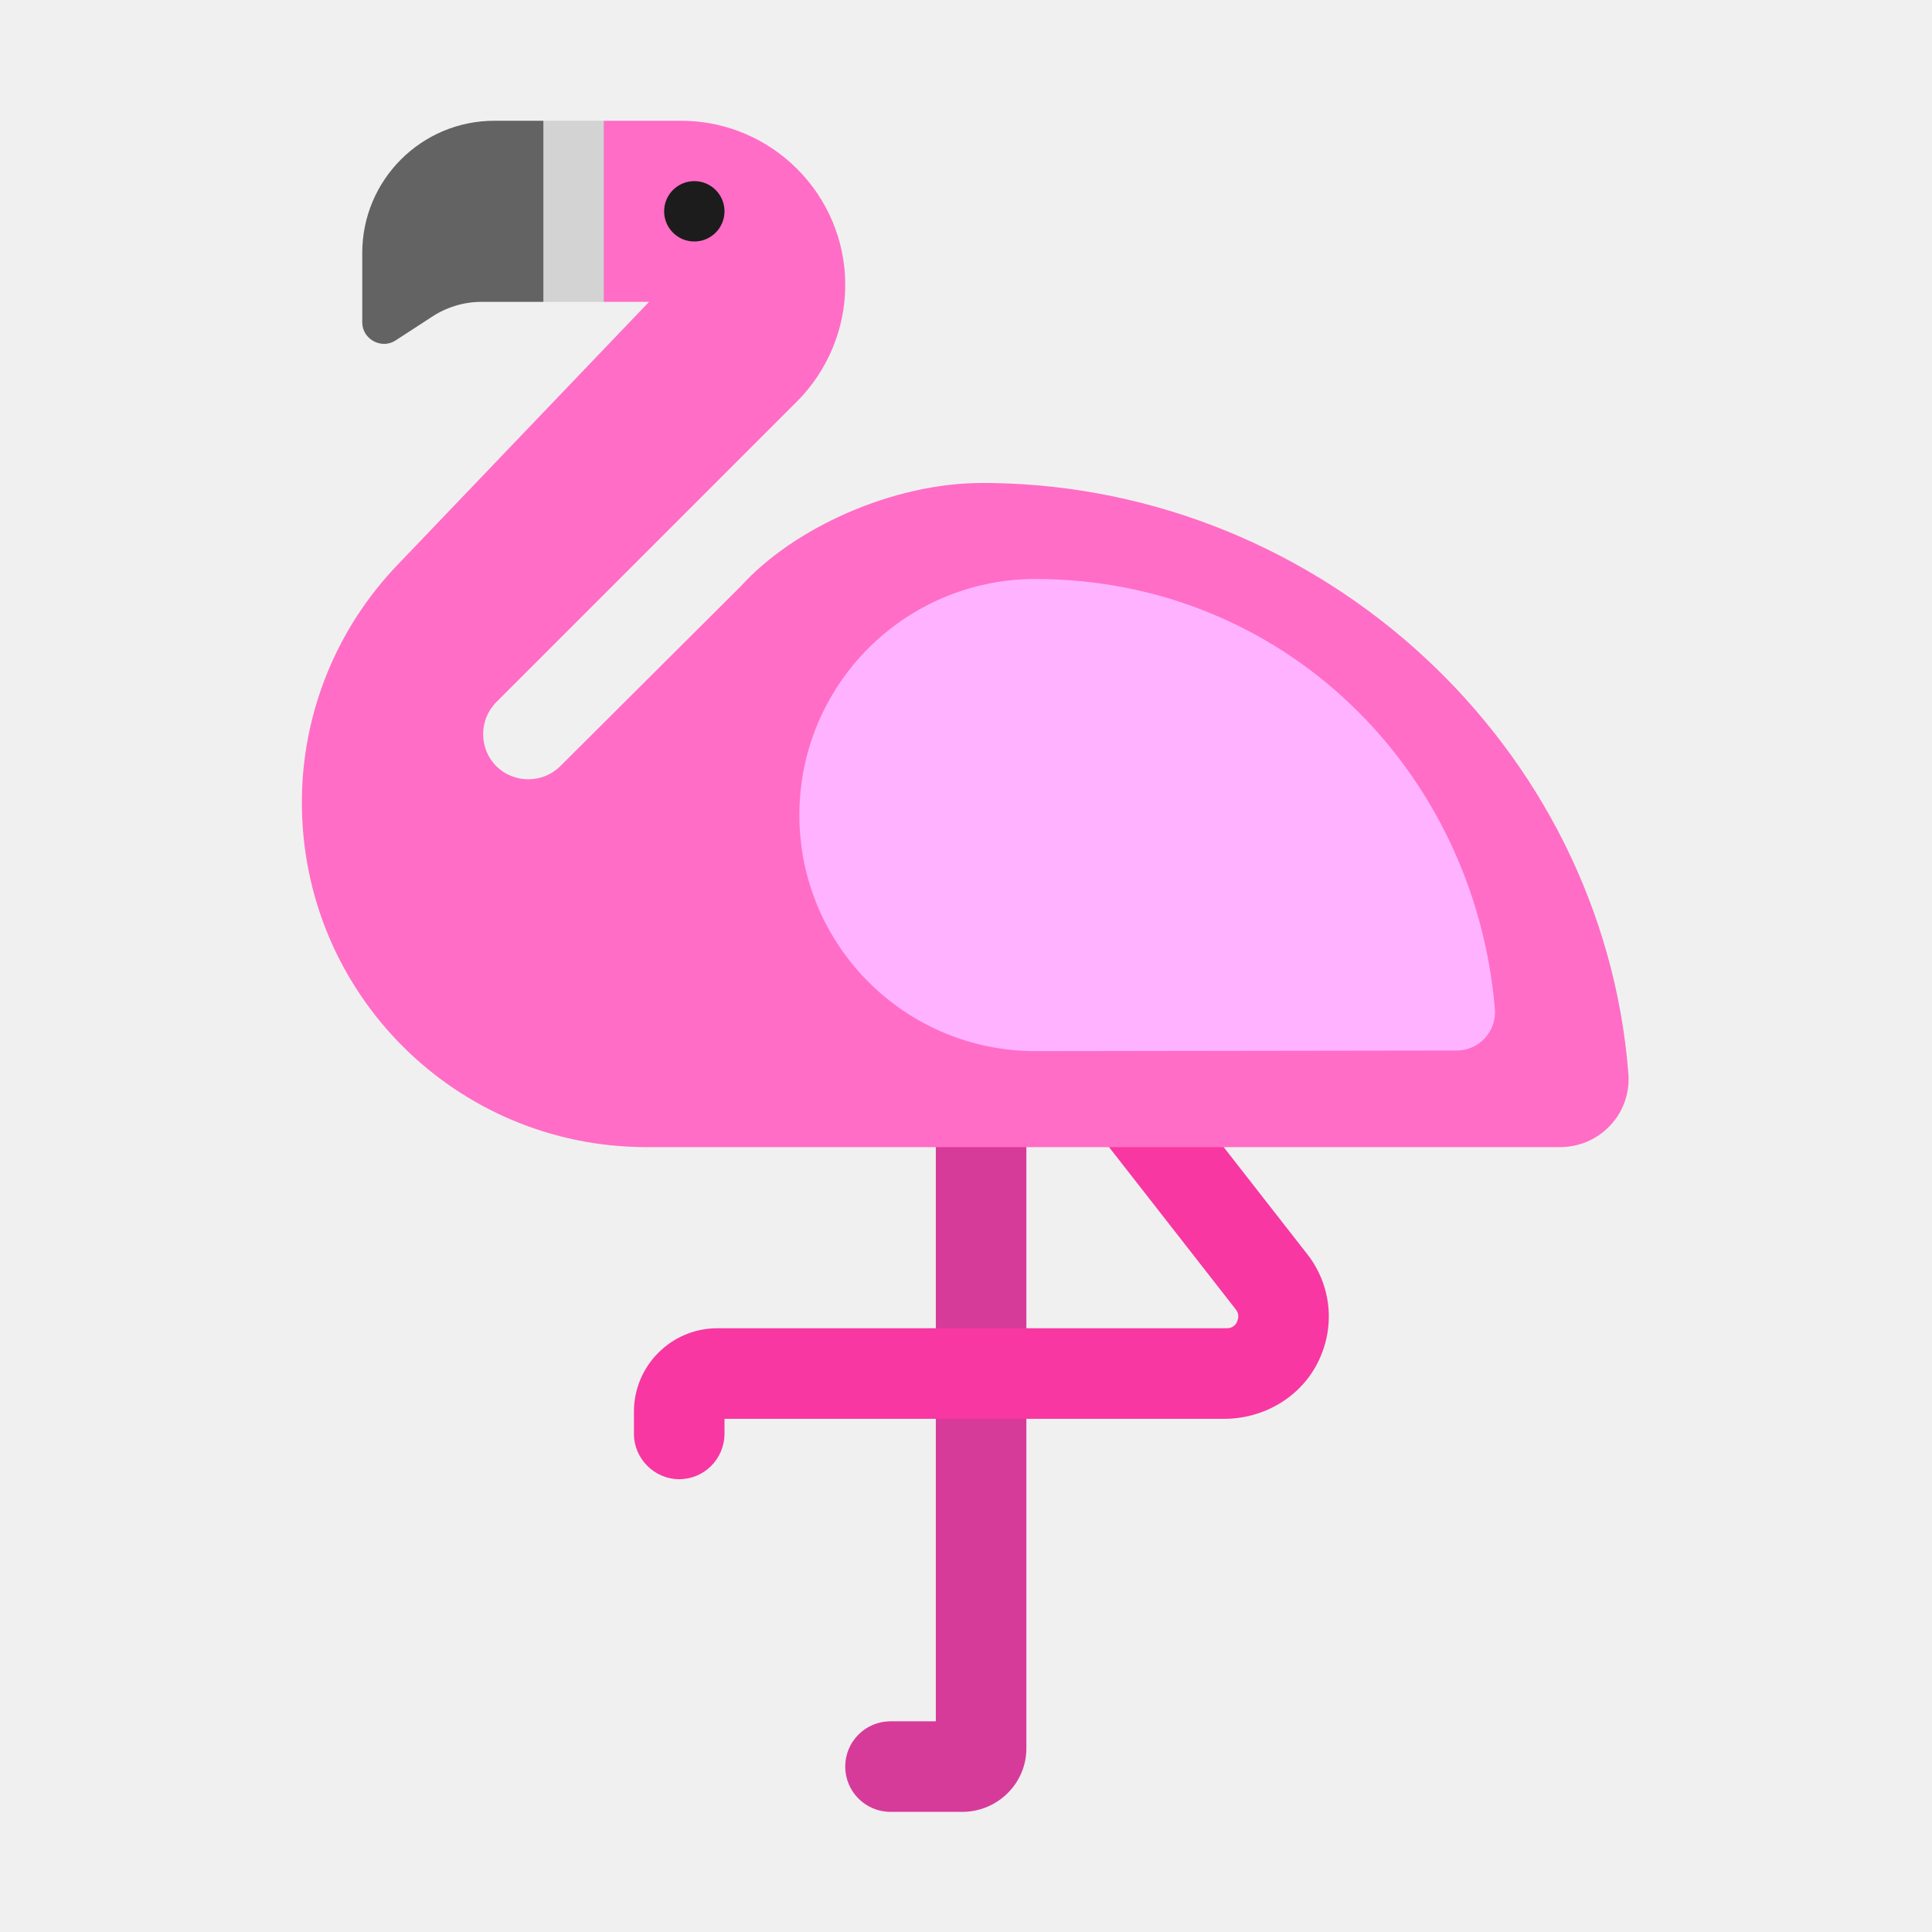
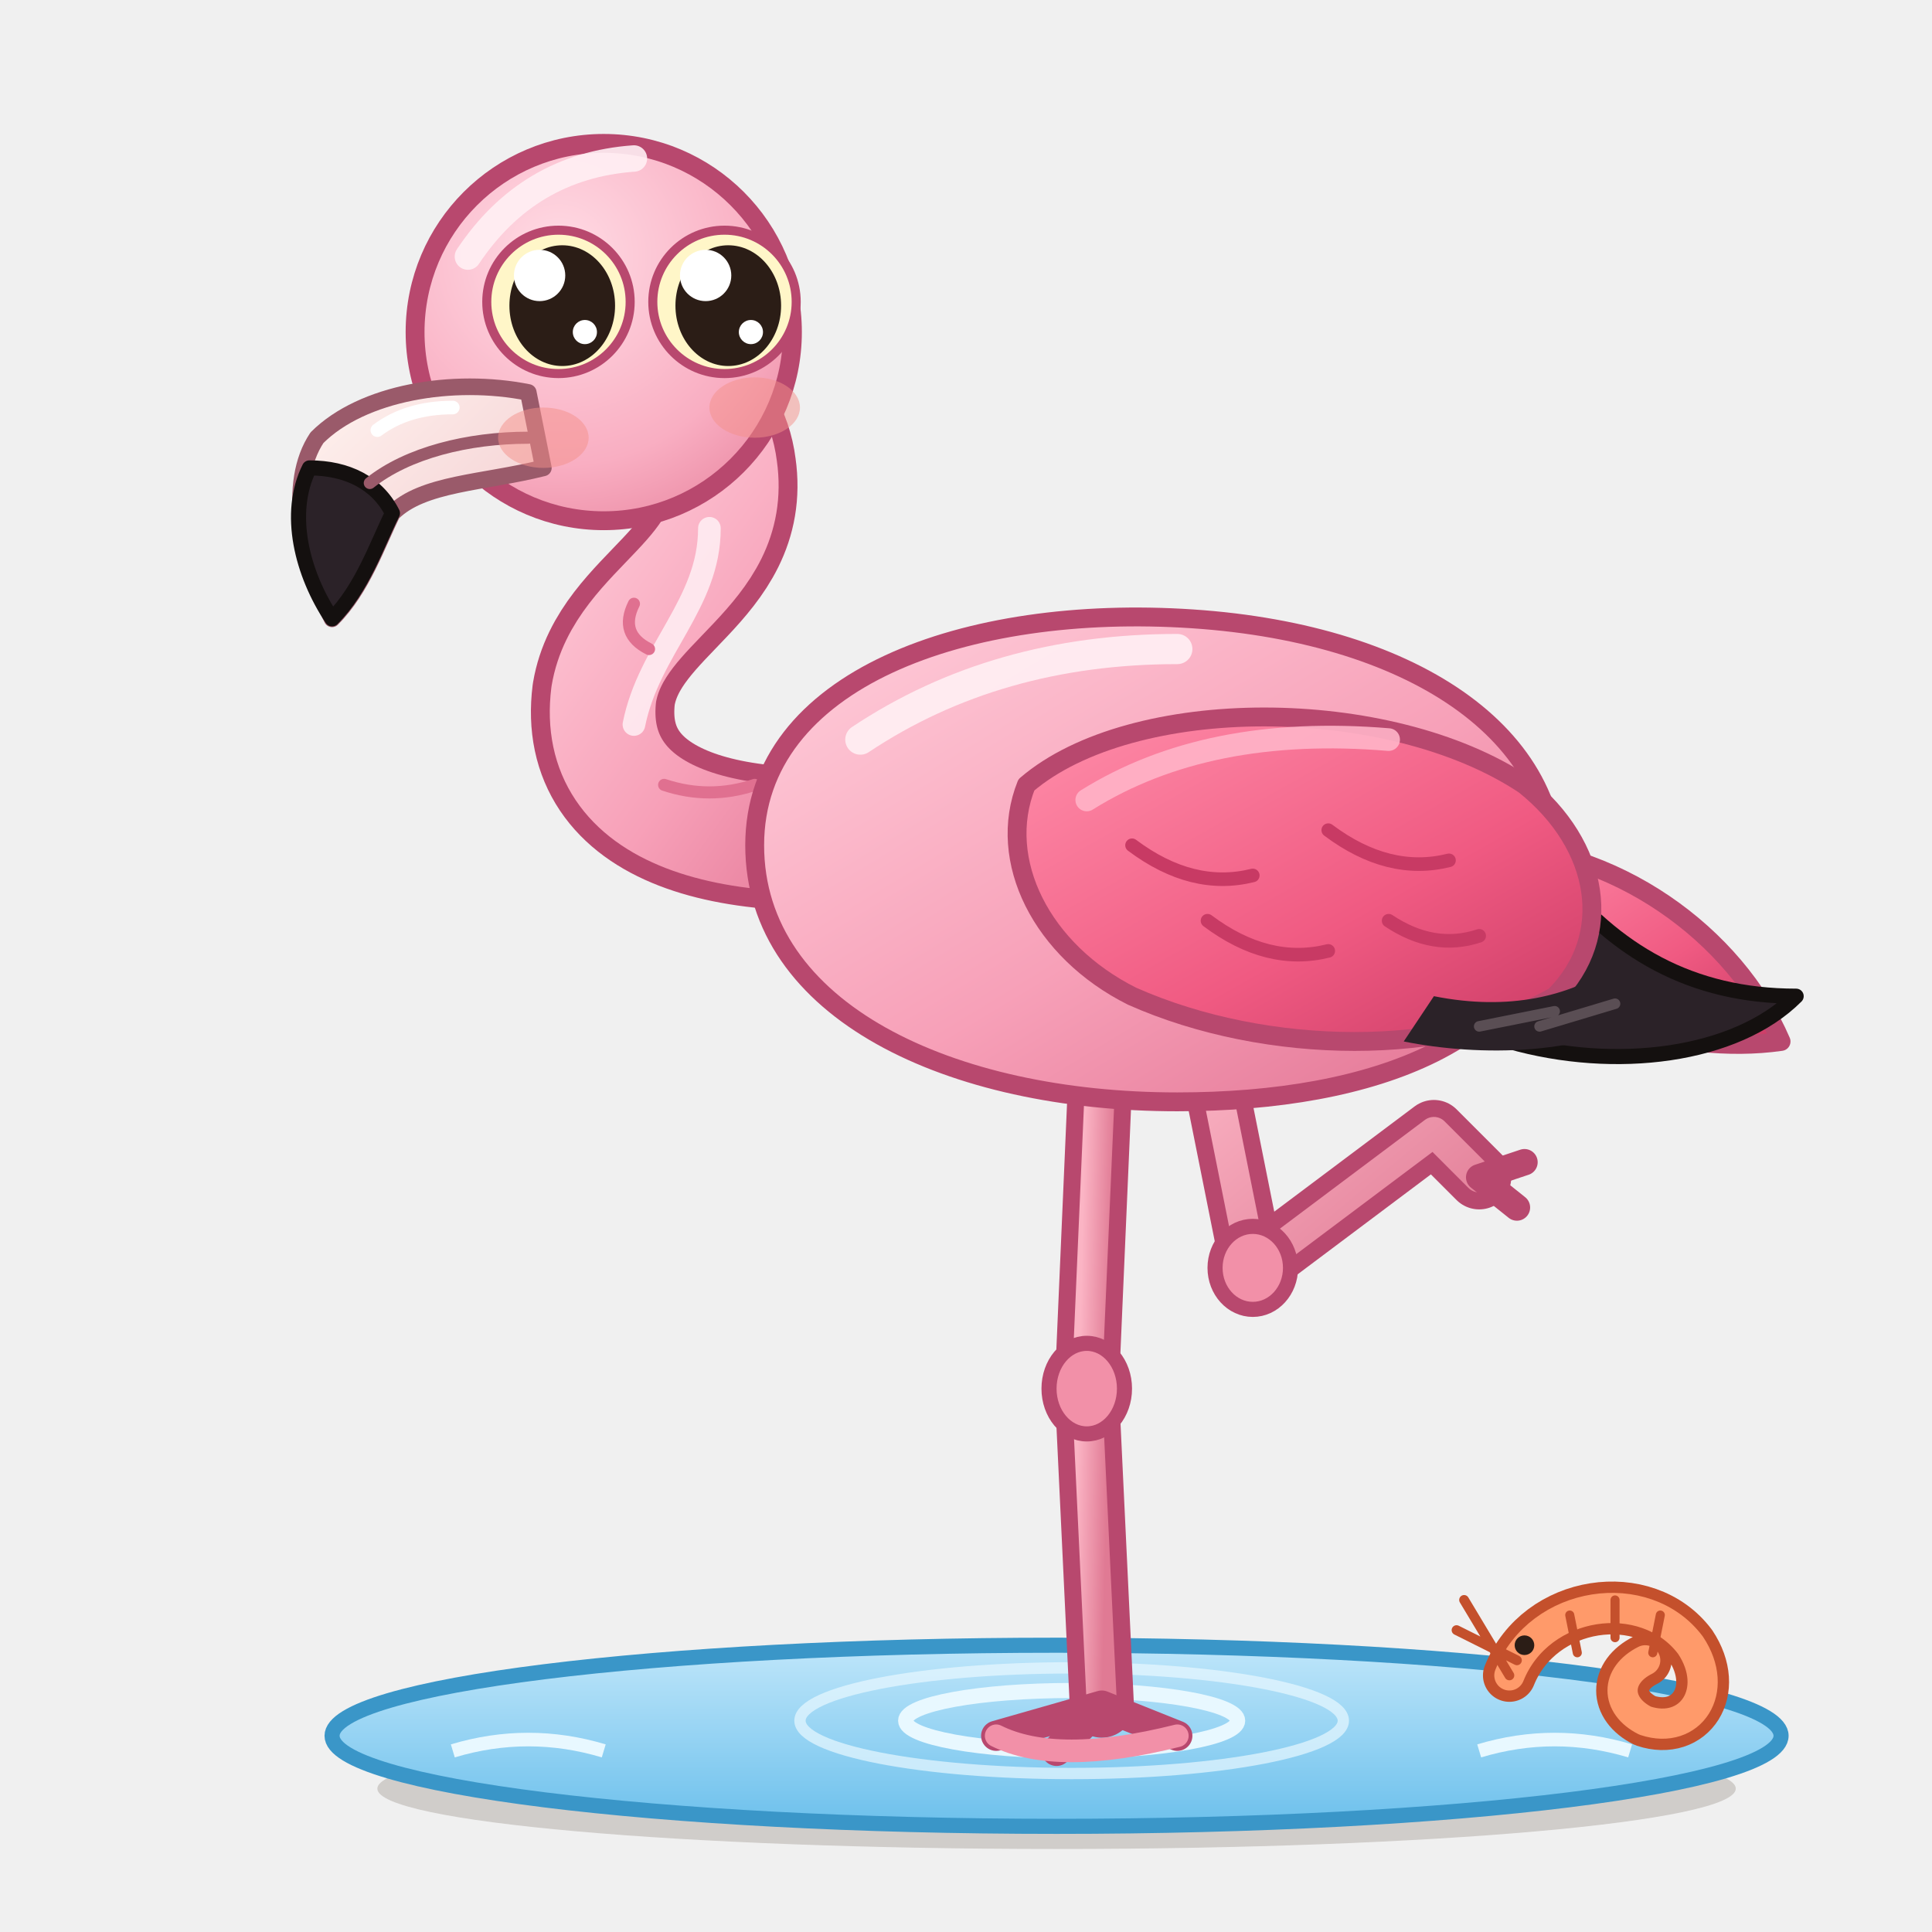
- <svg xmlns="http://www.w3.org/2000/svg" width="32" height="32" viewBox="0 0 32 32" fill="none">
-   <path d="M15.94 30.01H14.75C14.34 30.01 14 29.68 14 29.26C14 28.84 14.34 28.51 14.75 28.51H15.5V19C15.5 18.59 15.84 18.25 16.25 18.25C16.66 18.25 17 18.59 17 19.01V28.96C17 29.54 16.52 30.01 15.94 30.01Z" fill="#D73B9A" />
-   <path d="M11.25 24.5C10.84 24.5 10.5 24.16 10.5 23.75V23.38C10.5 22.62 11.12 22 11.88 22H20.32C20.42 22 20.47 21.94 20.49 21.89C20.51 21.84 20.53 21.77 20.47 21.69L16.55 16.67L17.73 15.75L21.65 20.77C22.05 21.28 22.12 21.96 21.84 22.54C21.56 23.13 20.94 23.5 20.28 23.5H12V23.74C12 24.17 11.66 24.5 11.25 24.5Z" fill="#F837A2" />
-   <path d="M16.26 8H16.4C21.91 8.07 26.54 12.36 26.97 17.77C27.03 18.44 26.5 19 25.84 19H10.71C7.55 19 5 16.45 5 13.29C5 11.82 5.57 10.41 6.59 9.35L10.75 5H10L9.5 3.5L10 2H11.28C12.78 2 14 3.22 14 4.72C14 5.44 13.71 6.14 13.2 6.65L8.22 11.63C7.93 11.92 7.93 12.4 8.22 12.69C8.51 12.98 8.99 12.98 9.28 12.69L12.27 9.71C13.15 8.74 14.79 8 16.26 8Z" fill="#FF6DC6" />
-   <path d="M24.76 16.71C24.42 12.72 21.23 9.59 17.15 9.59C14.99 9.59 13.24 11.34 13.24 13.5C13.24 15.66 14.99 17.41 17.15 17.41C17.23 17.41 24.11 17.4 24.11 17.4C24.49 17.41 24.79 17.09 24.76 16.71Z" fill="#FFB2FF" />
-   <path d="M8.19 2C6.98 2 6 2.98 6 4.19V5.34C6 5.62 6.32 5.79 6.55 5.64L7.15 5.25C7.39 5.09 7.68 5 7.97 5H9L9.5 3.5L9 2H8.19Z" fill="#636363" />
-   <path d="M11.5 4C11.776 4 12 3.776 12 3.5C12 3.224 11.776 3 11.5 3C11.224 3 11 3.224 11 3.5C11 3.776 11.224 4 11.5 4Z" fill="#1C1C1C" />
-   <path d="M10 2H9V5H10V2Z" fill="#D3D3D3" />
+ <svg xmlns="http://www.w3.org/2000/svg" viewBox="0 0 256 256">
+   <defs>
+     <linearGradient id="flamingo-pena" x1="0" y1="0" x2="1" y2="1">
+       <stop offset="0" stop-color="#ffd0dc" />
+       <stop offset="0.55" stop-color="#f7a0b8" />
+       <stop offset="1" stop-color="#e07090" />
+     </linearGradient>
+     <linearGradient id="flamingo-asa" x1="0" y1="0" x2="1" y2="1">
+       <stop offset="0" stop-color="#ff8eaa" />
+       <stop offset="0.6" stop-color="#f05a82" />
+       <stop offset="1" stop-color="#c83a64" />
+     </linearGradient>
+     <radialGradient id="flamingo-cabeca" cx="0.38" cy="0.3" r="0.85">
+       <stop offset="0" stop-color="#ffdce5" />
+       <stop offset="0.65" stop-color="#f9aec2" />
+       <stop offset="1" stop-color="#e8849e" />
+     </radialGradient>
+     <linearGradient id="flamingo-perna" x1="0" y1="0" x2="1" y2="1">
+       <stop offset="0" stop-color="#fbb4c4" />
+       <stop offset="1" stop-color="#e07a94" />
+     </linearGradient>
+     <linearGradient id="flamingo-bico" x1="0" y1="0" x2="1" y2="1">
+       <stop offset="0" stop-color="#fff4f0" />
+       <stop offset="1" stop-color="#f2c8cc" />
+     </linearGradient>
+     <linearGradient id="flamingo-agua" x1="0" y1="0" x2="0" y2="1">
+       <stop offset="0" stop-color="#bfe6fa" />
+       <stop offset="1" stop-color="#6cc0ec" />
+     </linearGradient>
+   </defs>
+   <g id="sombra">
+     <ellipse cx="140" cy="237" rx="90" ry="8" fill="#3b2a1a" opacity="0.18" />
+   </g>
+   <g id="poca">
+     <ellipse cx="140" cy="230" rx="96" ry="12" fill="url(#flamingo-agua)" stroke="#3a96c8" stroke-width="2" />
+     <ellipse cx="142" cy="228" rx="22" ry="4" fill="none" stroke="#e8f8ff" stroke-width="2" />
+     <ellipse cx="142" cy="228" rx="36" ry="7" fill="none" stroke="#e8f8ff" stroke-width="1.5" opacity="0.7" />
+     <path d="M60 232 q10 -3 20 0 M196 232 q10 -3 20 0" fill="none" stroke="#e8f8ff" stroke-width="1.8" />
+   </g>
+   <g id="camarao" stroke-linejoin="round" stroke-linecap="round">
+     <path d="M200 222 C204 212 218 210 224 218 C228 224 224 230 218 228 C214 226 214 222 218 220" fill="none" stroke="#c4502c" stroke-width="7" />
+     <path d="M200 222 C204 212 218 210 224 218 C228 224 224 230 218 228 C214 226 214 222 218 220" fill="none" stroke="#ff9a6a" stroke-width="4" />
+     <path d="M208 214 l1 5 M214 212 l0 5 M220 214 l-1 5" stroke="#c4502c" stroke-width="1.2" />
+     <path d="M200 222 l-6 -10 M201 220 l-8 -4" stroke="#c4502c" stroke-width="1.3" />
+     <circle cx="202" cy="218" r="1.3" fill="#2b1d16" />
+   </g>
+   <g id="pernas" fill="none" stroke-linejoin="round" stroke-linecap="round">
+     <path d="M146 138 L144 184 L146 226" stroke="#b8486e" stroke-width="8.5" />
+     <path d="M146 138 L144 184 L146 226" stroke="url(#flamingo-perna)" stroke-width="4" />
+     <ellipse cx="144" cy="184" rx="5" ry="6" fill="#f290a8" stroke="#b8486e" stroke-width="2" />
+     <path d="M146 226 L132 230 M146 226 L140 232 M146 226 L156 230" stroke="#b8486e" stroke-width="4" />
+     <path d="M132 230 Q140 234 156 230" stroke="#f290a8" stroke-width="3" />
+     <path d="M160 138 L166 168 L190 150 L196 156" stroke="#b8486e" stroke-width="8.5" />
+     <path d="M160 138 L166 168 L190 150 L196 156" stroke="url(#flamingo-perna)" stroke-width="4" />
+     <ellipse cx="166" cy="168" rx="5" ry="5.5" fill="#f290a8" stroke="#b8486e" stroke-width="2" />
+     <path d="M196 156 l6 -2 M196 156 l5 4" stroke="#b8486e" stroke-width="3.5" />
+   </g>
+   <g id="pescoco" fill="none" stroke-linecap="round" stroke-linejoin="round">
+     <path d="M124 110 C96 114 78 108 80 92 C82 80 98 76 96 62 C95 54 88 50 82 50" stroke="#b8486e" stroke-width="19" />
+     <path d="M124 110 C96 114 78 108 80 92 C82 80 98 76 96 62 C95 54 88 50 82 50" stroke="url(#flamingo-pena)" stroke-width="14" />
+     <path d="M84 96 C86 86 94 80 94 70" stroke="#fff0f4" stroke-width="3" opacity="0.85" />
+     <path d="M100 104 q-6 2 -12 0 M86 86 q-4 -2 -2 -6" stroke="#e07090" stroke-width="1.6" />
+   </g>
+   <g id="corpo" stroke-linejoin="round" stroke-linecap="round">
+     <path d="M196 112 C214 112 230 124 236 138 C222 140 206 134 196 128 Z" fill="url(#flamingo-asa)" stroke="#b8486e" stroke-width="2.5" />
+     <path d="M100 112 C100 90 128 80 158 82 C188 84 208 98 206 118 C204 138 182 146 156 146 C126 146 100 134 100 112 Z" fill="url(#flamingo-pena)" stroke="#b8486e" stroke-width="2.5" />
+     <path d="M114 98 Q132 86 156 86" fill="none" stroke="#fff0f4" stroke-width="4" opacity="0.9" />
+     <path d="M206 116 C214 126 224 132 238 132 C230 140 214 142 200 138 Z" fill="#2b2228" stroke="#14100f" stroke-width="2" />
+     <path d="M136 104 C150 92 184 92 202 104 C212 112 214 124 206 132 C192 140 168 140 150 132 C138 126 132 114 136 104 Z" fill="url(#flamingo-asa)" stroke="#b8486e" stroke-width="2.5" />
+     <path d="M150 112 q8 6 16 4 M160 122 q8 6 16 4 M176 110 q8 6 16 4 M184 122 q6 4 12 2" fill="none" stroke="#c83a64" stroke-width="1.8" />
+     <path d="M144 106 Q160 96 184 98" fill="none" stroke="#ffb4c8" stroke-width="3" opacity="0.9" />
+     <path d="M190 132 C200 134 208 132 214 128 L220 134 C210 140 196 140 186 138 Z" fill="#2b2228" />
+     <path d="M196 136 l10 -2 M204 136 l10 -3" stroke="#5a4e54" stroke-width="1.4" />
+   </g>
+   <g id="cabeca" stroke-linejoin="round" stroke-linecap="round">
+     <circle cx="80" cy="44" r="25" fill="url(#flamingo-cabeca)" stroke="#b8486e" stroke-width="2.5" />
+     <path d="M62 34 Q70 22 84 21" fill="none" stroke="#fff0f4" stroke-width="3.5" opacity="0.9" />
+     <path d="M70 52 C60 50 48 52 42 58 C38 64 40 74 44 82 C48 78 50 72 52 68 C56 64 64 64 72 62 Z" fill="url(#flamingo-bico)" stroke="#9a5a6a" stroke-width="2.2" />
+     <path d="M41 62 C38 68 40 76 44 82 C48 78 50 72 52 68 C50 64 46 62 41 62 Z" fill="#2b2228" stroke="#14100f" stroke-width="2" />
+     <path d="M70 58 C62 58 54 60 49 64" fill="none" stroke="#9a5a6a" stroke-width="1.6" />
+     <path d="M60 54 q-6 0 -10 3" fill="none" stroke="#ffffff" stroke-width="1.8" />
+     <ellipse cx="72" cy="58" rx="6" ry="4" fill="#f4908a" opacity="0.5" />
+     <ellipse cx="100" cy="54" rx="6" ry="4" fill="#f4908a" opacity="0.5" />
+   </g>
+   <g id="olhos">
+     <circle cx="74" cy="40" r="9.5" fill="#fff6c8" stroke="#b8486e" stroke-width="1.2" />
+     <circle cx="96" cy="40" r="9.5" fill="#fff6c8" stroke="#b8486e" stroke-width="1.2" />
+     <ellipse cx="74.5" cy="40.5" rx="7" ry="8" fill="#2b1d16" />
+     <ellipse cx="96.5" cy="40.5" rx="7" ry="8" fill="#2b1d16" />
+     <circle cx="71.5" cy="36.5" r="3.4" fill="#fff" />
+     <circle cx="77.5" cy="44" r="1.6" fill="#fff" />
+     <circle cx="93.5" cy="36.5" r="3.4" fill="#fff" />
+     <circle cx="99.5" cy="44" r="1.6" fill="#fff" />
+   </g>
</svg>
